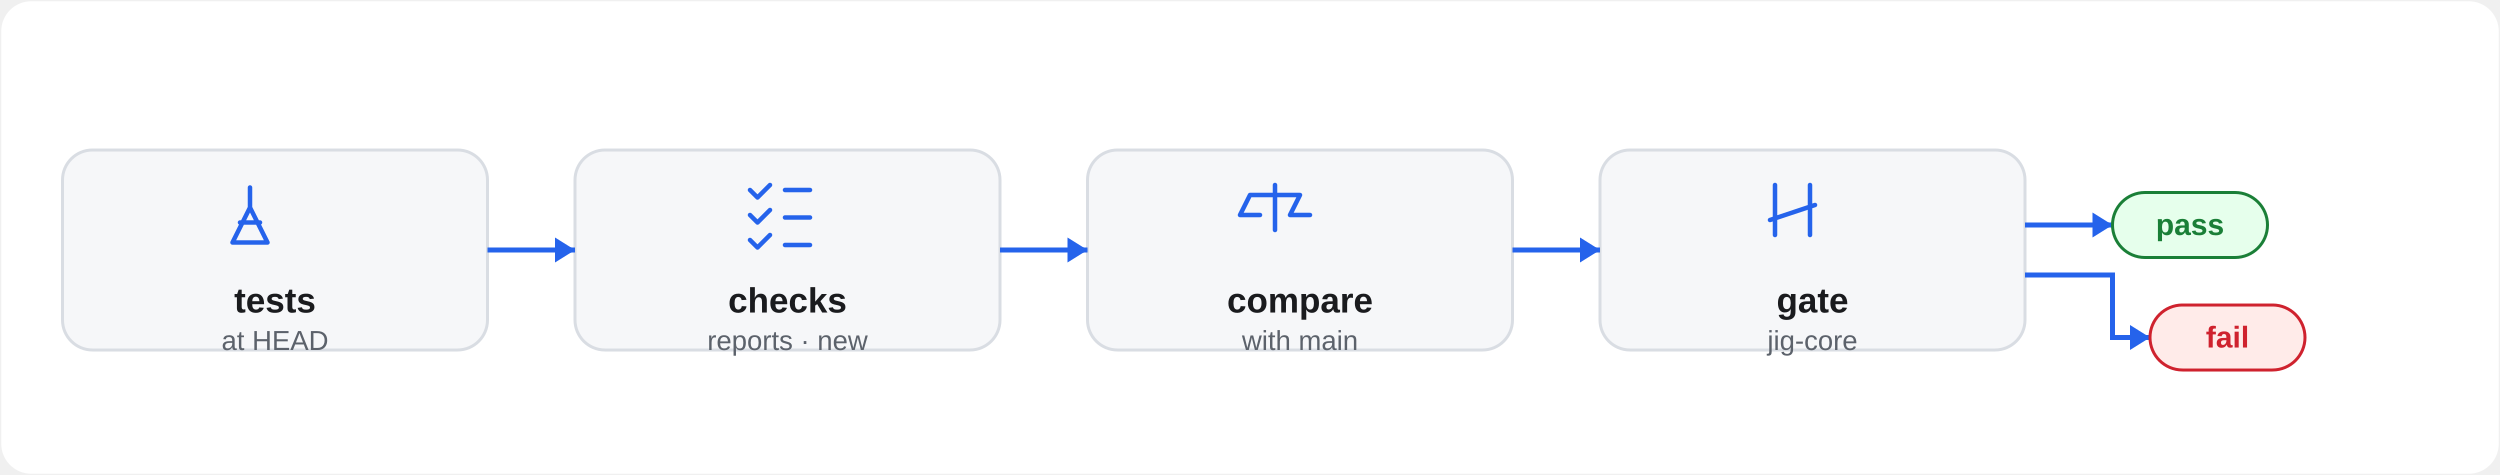
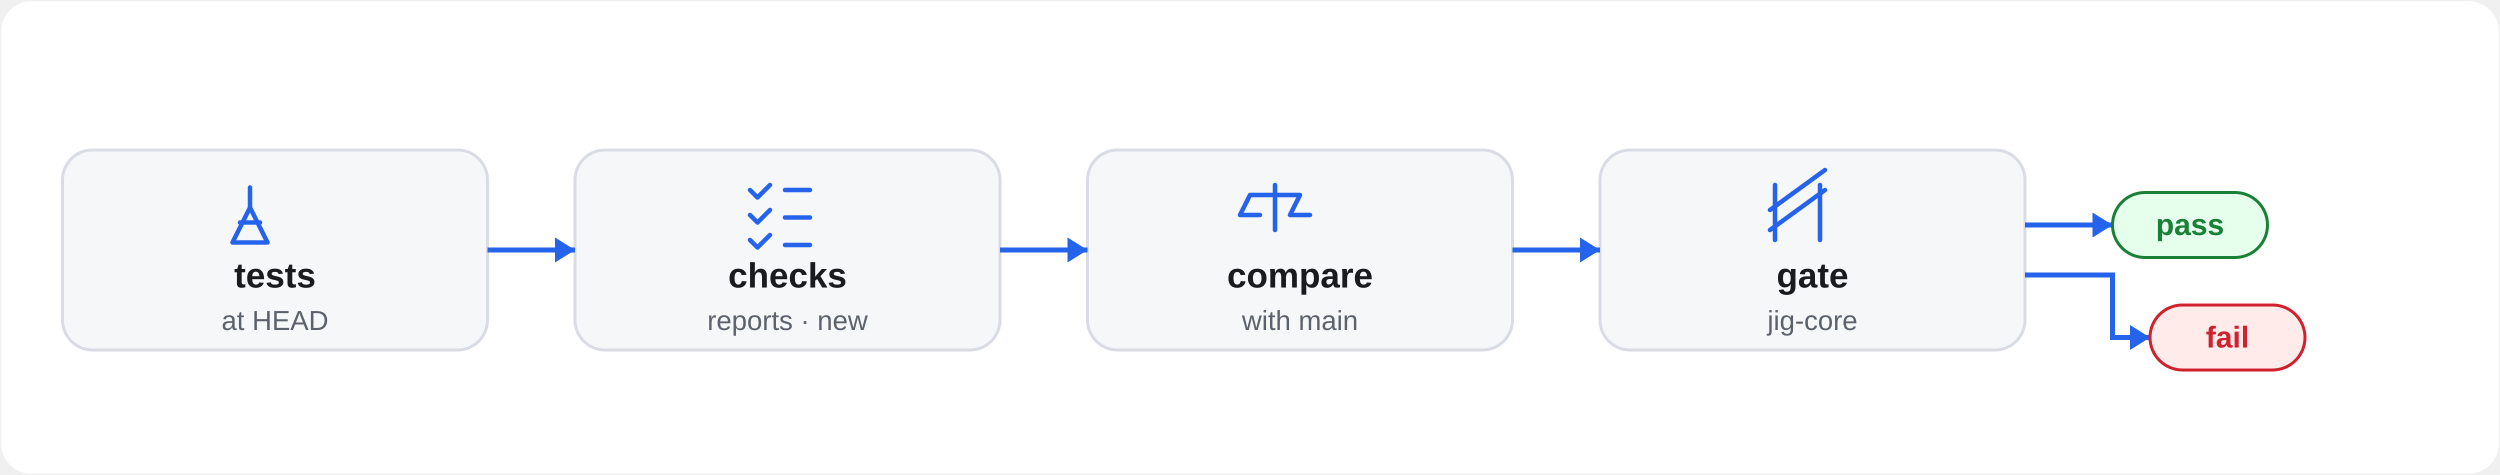
<svg xmlns="http://www.w3.org/2000/svg" width="1000" height="190" viewBox="0 0 1000 190" role="img" aria-label="The full check run in one path: tests run at HEAD; reports and new tests are checked; failures are compared with main by full name; a gate passes old failures and blocks only new ones." font-family="IBM Plex Sans, Segoe UI, Arial, sans-serif">
  <style>
    .bg{fill:#fff}.node{fill:#f6f7f9;stroke:#d9dde3;stroke-width:1.2}.label{fill:#1a1b1e;font-size:14px;font-weight:700}
    .sub{fill:#5c626b;font-size:11px}.accent{fill:none;stroke:#2563eb;stroke-width:1.8;stroke-linecap:round;stroke-linejoin:round}
    .path{fill:none;stroke:#2563eb;stroke-width:2}.arrowhead{fill:#2563eb}.marker{fill:#fff;stroke:#2563eb;stroke-width:1.5}
    .glyph{fill:#2563eb;font-size:11px;font-weight:700}.ok{fill:#e6ffec;stroke:#1a7f37;stroke-width:1.2}.ok-text{fill:#1a7f37;font-size:12px;font-weight:700}
    .no{fill:#ffebe9;stroke:#cf222e;stroke-width:1.2}.no-text{fill:#cf222e;font-size:12px;font-weight:700}
    @media (prefers-color-scheme: dark){
      .bg{fill:#111113}.node{fill:#18181b;stroke:#2c2c31}.label{fill:#e7e7ea}.sub{fill:#9a9aa2}
      .accent{stroke:#7aa2f7}.path{stroke:#7aa2f7}.arrowhead{fill:#7aa2f7}.marker{fill:#18181b;stroke:#7aa2f7}.glyph{fill:#7aa2f7}
      .ok{fill:#14251a;stroke:#6ccb8a}.ok-text{fill:#6ccb8a}.no{fill:#2a1618;stroke:#ff7b72}.no-text{fill:#ff7b72}
    }
  </style>
  <rect class="bg" x="0.5" y="0.5" width="999" height="189" rx="12" />
  <rect class="node" x="25" y="60" width="170" height="80" rx="12" />
  <path class="accent" d="M100 75 v8 l-7 14 h14 l-7 -14 v-8 z M96 89 h8" />
-   <text class="label" x="110" y="125" text-anchor="middle">tests</text>
-   <text class="sub" x="110" y="140" text-anchor="middle">at HEAD</text>
+   <text class="label" x="110" y="115" text-anchor="middle">tests</text>
+   <text class="sub" x="110" y="132" text-anchor="middle">at HEAD</text>
  <rect class="node" x="230" y="60" width="170" height="80" rx="12" />
  <path class="accent" d="M300 76 l3 3 5 -5 M300 86 l3 3 5 -5 M300 96 l3 3 5 -5 M314 76 h10 M314 87 h10 M314 98 h10" />
-   <text class="label" x="315" y="125" text-anchor="middle">checks</text>
-   <text class="sub" x="315" y="140" text-anchor="middle">reports · new</text>
+   <text class="label" x="315" y="115" text-anchor="middle">checks</text>
+   <text class="sub" x="315" y="132" text-anchor="middle">reports · new</text>
  <rect class="node" x="435" y="60" width="170" height="80" rx="12" />
  <path class="accent" d="M510 74 v18 M500 78 h20 M500 78 l-4 8 h8 M520 78 l-4 8 h8" />
-   <text class="label" x="520" y="125" text-anchor="middle">compare</text>
-   <text class="sub" x="520" y="140" text-anchor="middle">with main</text>
+   <text class="label" x="520" y="115" text-anchor="middle">compare</text>
+   <text class="sub" x="520" y="132" text-anchor="middle">with main</text>
  <rect class="node" x="640" y="60" width="170" height="80" rx="12" />
-   <path class="accent" d="M710 74 v20 M724 74 v20 M708 88 l18 -6" />
-   <text class="label" x="725" y="125" text-anchor="middle">gate</text>
-   <text class="sub" x="725" y="140" text-anchor="middle">jig-core</text>
+   <path class="accent" d="M710 74 v22 M728 74 v22 M708 92 l22 -16 M708 84 l22 -16" />
+   <text class="label" x="725" y="115" text-anchor="middle">gate</text>
+   <text class="sub" x="725" y="132" text-anchor="middle">jig-core</text>
  <path class="path" d="M195 100 H230" />
  <path id="checkfull-c1-arrow-1" class="arrowhead" d="M222 95 L230 100 L222 105 z" />
  <path class="path" d="M400 100 H435" />
  <path id="checkfull-c1-arrow-2" class="arrowhead" d="M427 95 L435 100 L427 105 z" />
  <path class="path" d="M605 100 H640" />
  <path id="checkfull-c1-arrow-3" class="arrowhead" d="M632 95 L640 100 L632 105 z" />
  <path class="path" d="M810 90 H845" />
  <path id="checkfull-c1-arrow-4" class="arrowhead" d="M837 85 L845 90 L837 95 z" />
  <path class="path" d="M810 110 H845 V135 H860" />
  <path id="checkfull-c1-arrow-5" class="arrowhead" d="M852 130 L860 135 L852 140 z" />
  <rect class="ok" x="845" y="77" width="62" height="26" rx="13" />
  <text class="ok-text" x="876" y="94" text-anchor="middle">pass</text>
  <rect class="no" x="860" y="122" width="62" height="26" rx="13" />
  <text class="no-text" x="891" y="139" text-anchor="middle">fail</text>
</svg>
